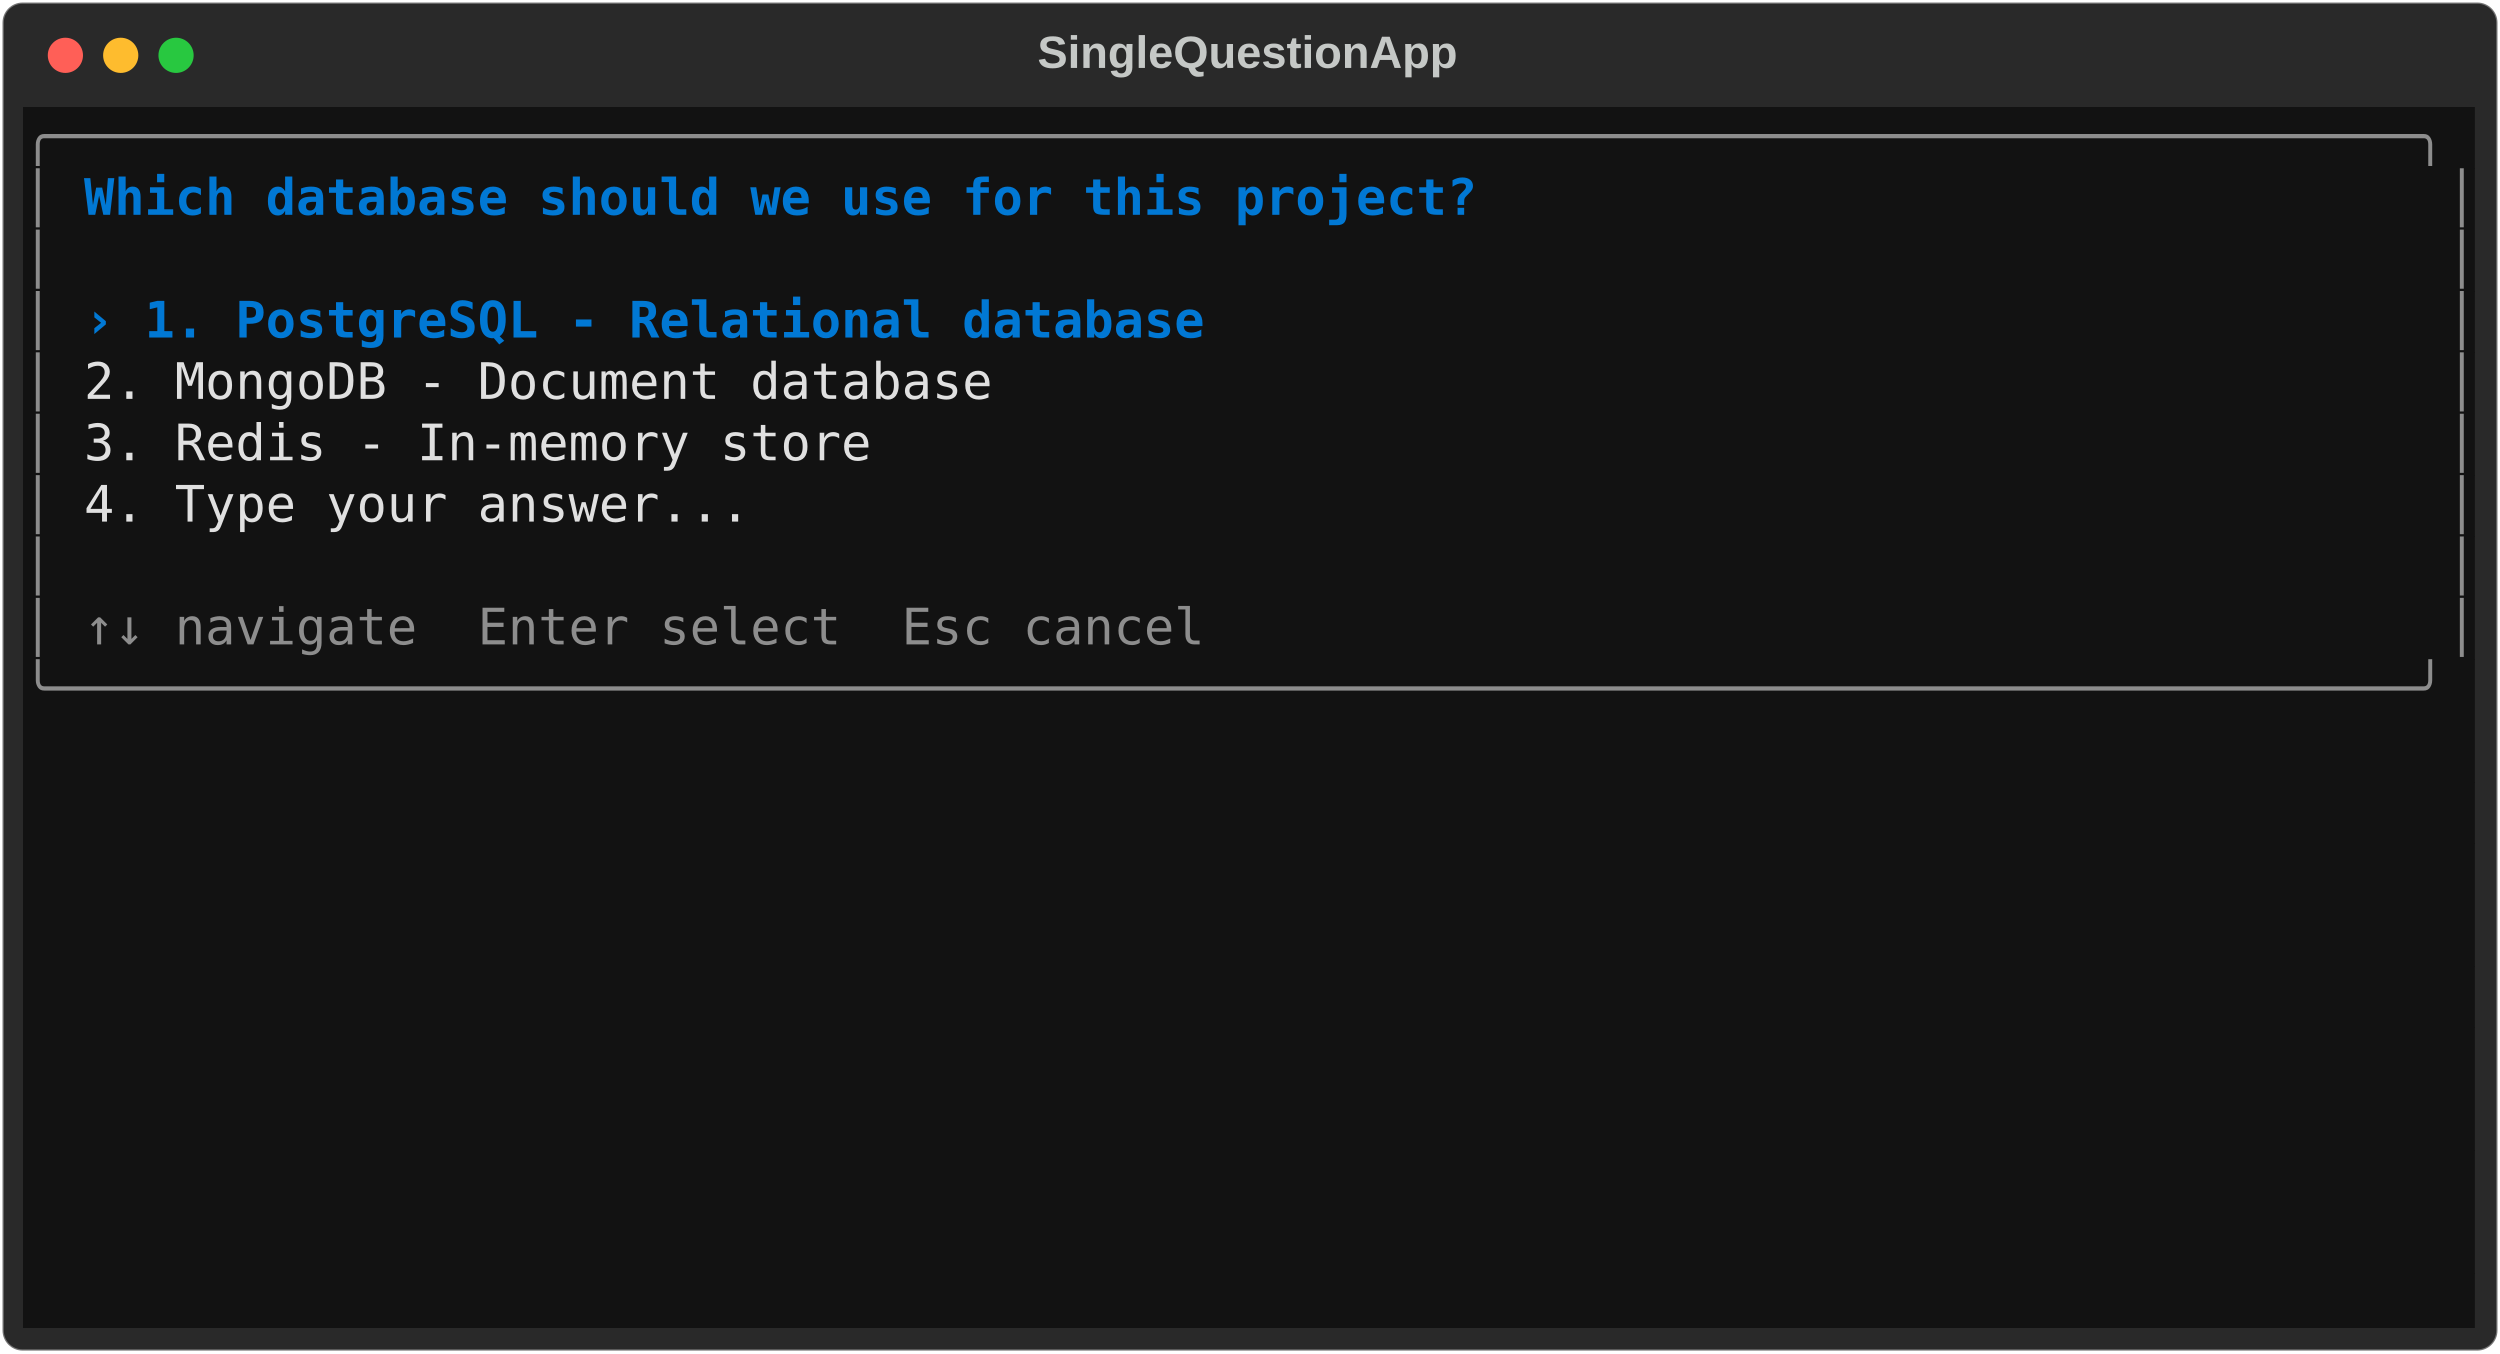
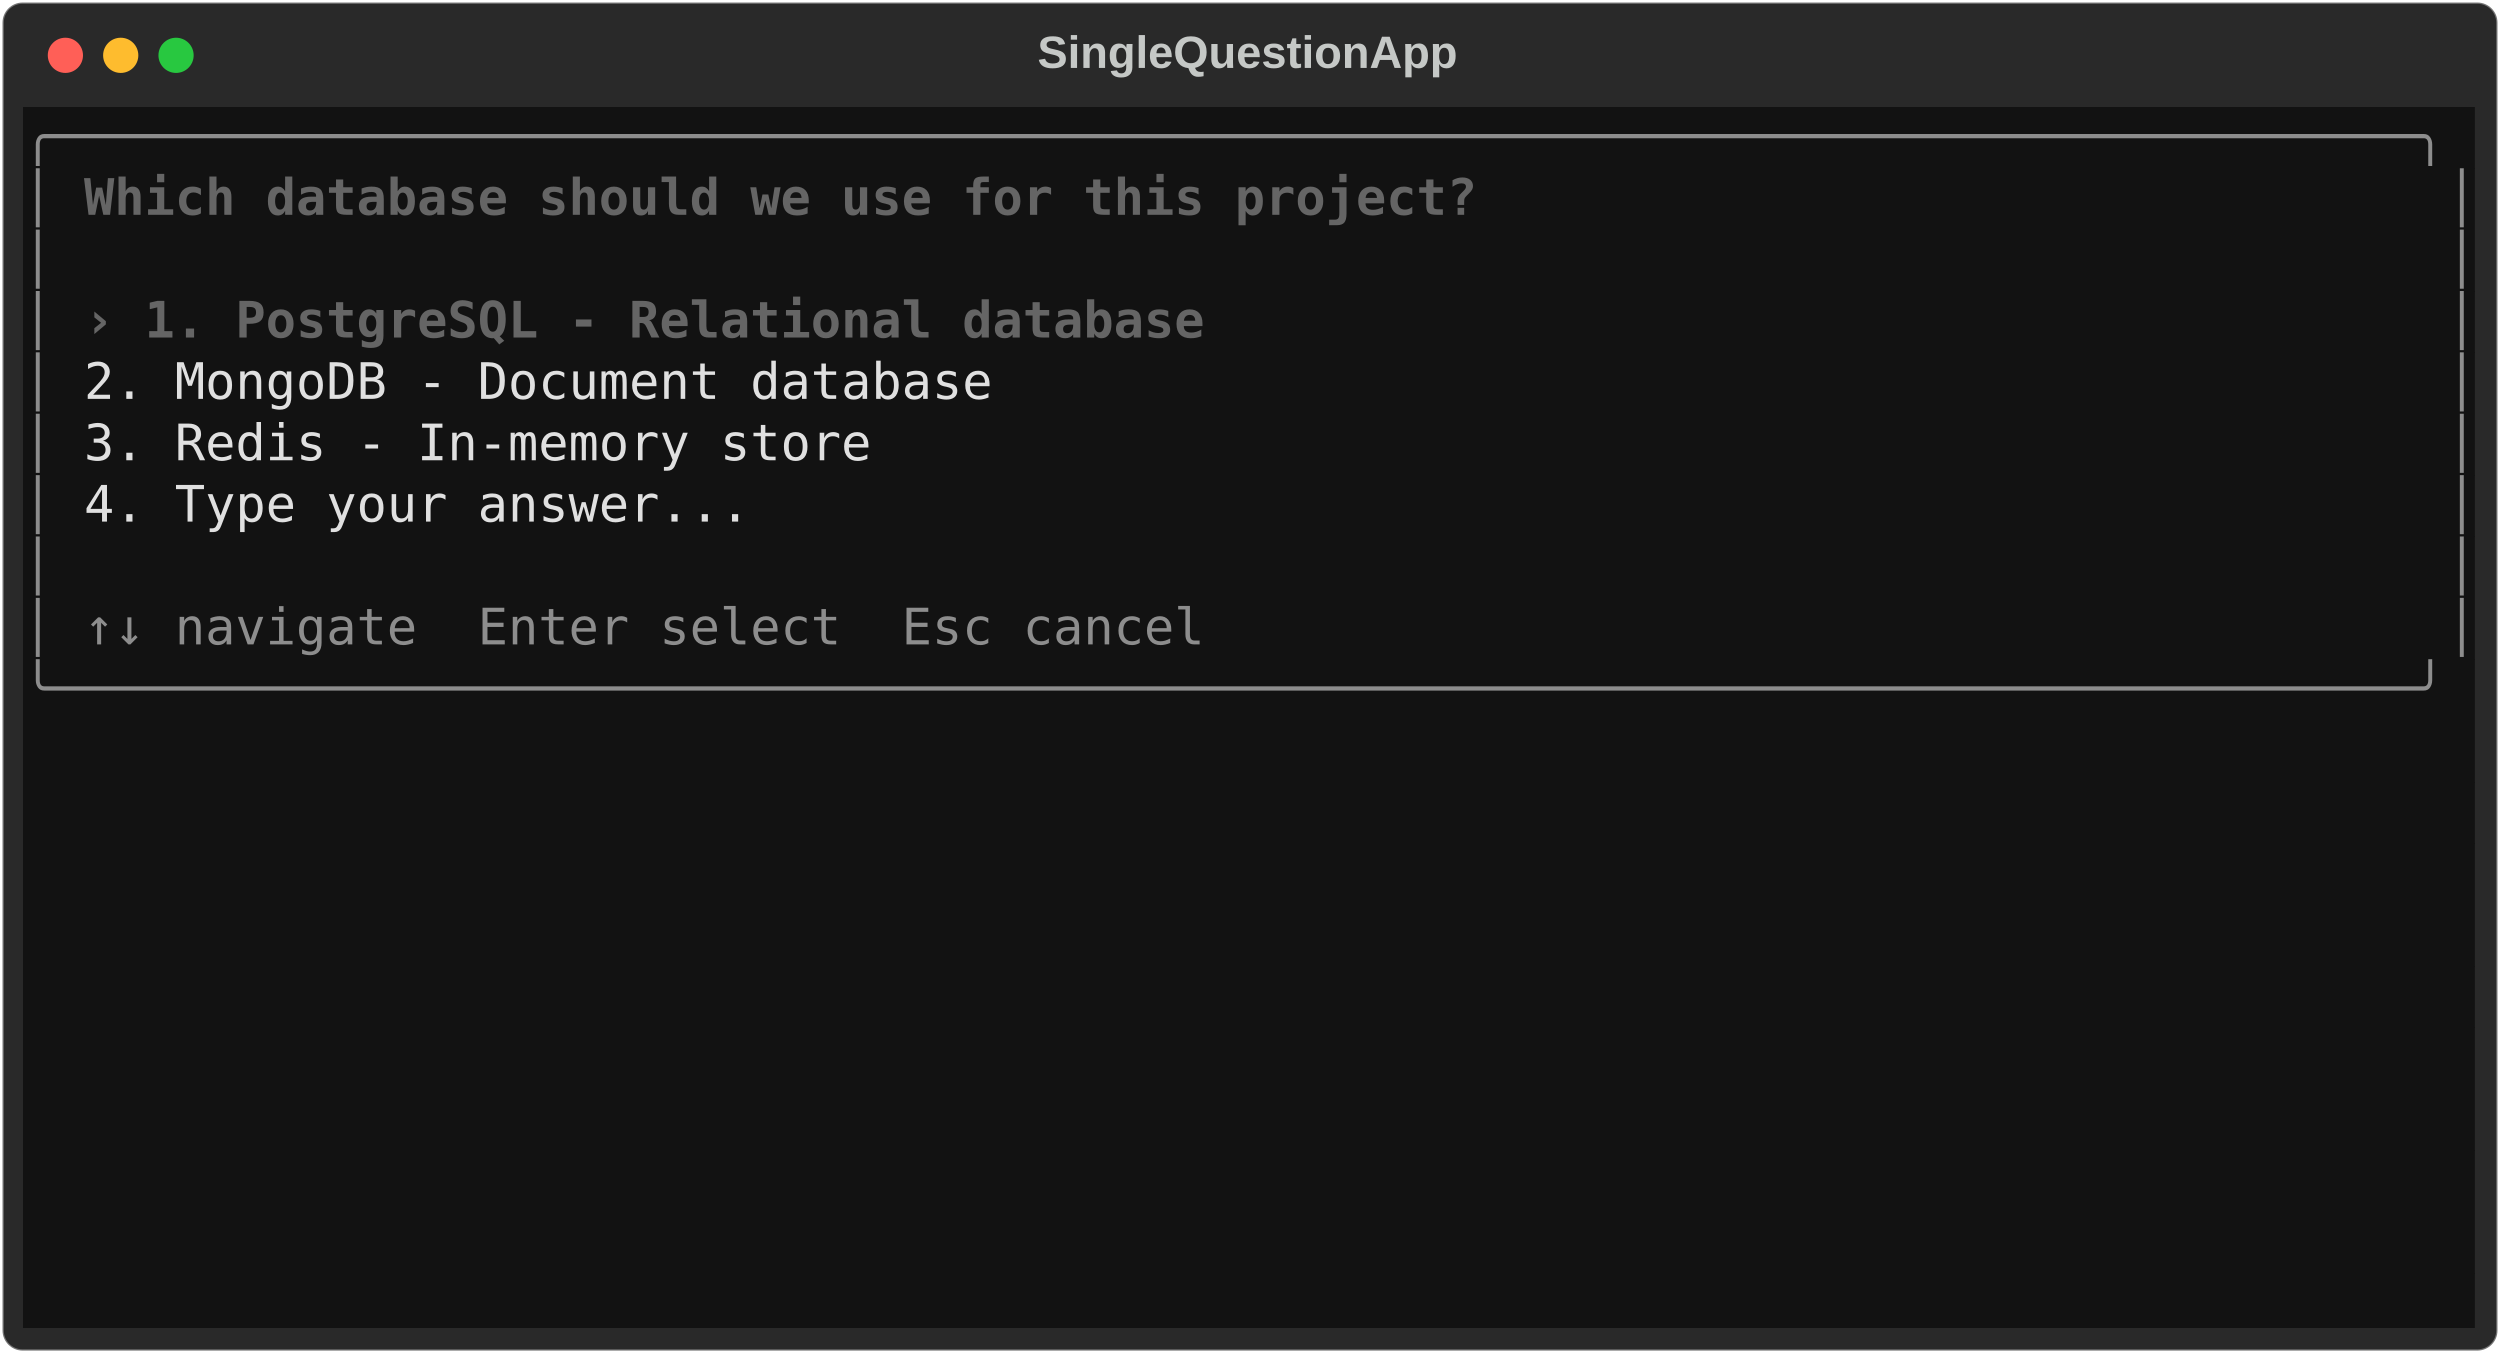
<svg xmlns="http://www.w3.org/2000/svg" class="rich-terminal" viewBox="0 0 994 538.0">
  <style>

    @font-face {
        font-family: "Fira Code";
        src: local("FiraCode-Regular"),
                url("https://cdnjs.cloudflare.com/ajax/libs/firacode/6.2.0/woff2/FiraCode-Regular.woff2") format("woff2"),
                url("https://cdnjs.cloudflare.com/ajax/libs/firacode/6.2.0/woff/FiraCode-Regular.woff") format("woff");
        font-style: normal;
        font-weight: 400;
    }
    @font-face {
        font-family: "Fira Code";
        src: local("FiraCode-Bold"),
                url("https://cdnjs.cloudflare.com/ajax/libs/firacode/6.2.0/woff2/FiraCode-Bold.woff2") format("woff2"),
                url("https://cdnjs.cloudflare.com/ajax/libs/firacode/6.2.0/woff/FiraCode-Bold.woff") format("woff");
        font-style: bold;
        font-weight: 700;
    }

    .terminal-matrix {
        font-family: Fira Code, monospace;
        font-size: 20px;
        line-height: 24.4px;
        font-variant-east-asian: full-width;
    }

    .terminal-title {
        font-size: 18px;
        font-weight: bold;
        font-family: arial;
    }

    .terminal-r1 { fill: #8d8d8d }
.terminal-r2 { fill: #c5c8c6 }
- .terminal-r3 { fill: #0178d4;font-weight: bold }
+ .terminal-r3 { fill: #656565;font-weight: bold }
.terminal-r4 { fill: #e0e0e0 }
    </style>
  <defs>
    <clipPath id="terminal-clip-terminal">
      <rect x="0" y="0" width="975.0" height="487.0" />
    </clipPath>
    <clipPath id="terminal-line-0">
      <rect x="0" y="1.5" width="976" height="24.65" />
    </clipPath>
    <clipPath id="terminal-line-1">
      <rect x="0" y="25.9" width="976" height="24.65" />
    </clipPath>
    <clipPath id="terminal-line-2">
      <rect x="0" y="50.3" width="976" height="24.65" />
    </clipPath>
    <clipPath id="terminal-line-3">
      <rect x="0" y="74.7" width="976" height="24.65" />
    </clipPath>
    <clipPath id="terminal-line-4">
      <rect x="0" y="99.1" width="976" height="24.65" />
    </clipPath>
    <clipPath id="terminal-line-5">
      <rect x="0" y="123.5" width="976" height="24.65" />
    </clipPath>
    <clipPath id="terminal-line-6">
      <rect x="0" y="147.9" width="976" height="24.65" />
    </clipPath>
    <clipPath id="terminal-line-7">
      <rect x="0" y="172.3" width="976" height="24.65" />
    </clipPath>
    <clipPath id="terminal-line-8">
      <rect x="0" y="196.7" width="976" height="24.65" />
    </clipPath>
    <clipPath id="terminal-line-9">
      <rect x="0" y="221.1" width="976" height="24.65" />
    </clipPath>
    <clipPath id="terminal-line-10">
      <rect x="0" y="245.5" width="976" height="24.65" />
    </clipPath>
    <clipPath id="terminal-line-11">
      <rect x="0" y="269.9" width="976" height="24.65" />
    </clipPath>
    <clipPath id="terminal-line-12">
      <rect x="0" y="294.3" width="976" height="24.65" />
    </clipPath>
    <clipPath id="terminal-line-13">
      <rect x="0" y="318.7" width="976" height="24.65" />
    </clipPath>
    <clipPath id="terminal-line-14">
      <rect x="0" y="343.1" width="976" height="24.65" />
    </clipPath>
    <clipPath id="terminal-line-15">
      <rect x="0" y="367.5" width="976" height="24.65" />
    </clipPath>
    <clipPath id="terminal-line-16">
      <rect x="0" y="391.9" width="976" height="24.65" />
    </clipPath>
    <clipPath id="terminal-line-17">
      <rect x="0" y="416.3" width="976" height="24.65" />
    </clipPath>
    <clipPath id="terminal-line-18">
      <rect x="0" y="440.7" width="976" height="24.65" />
    </clipPath>
  </defs>
  <rect fill="#292929" stroke="rgba(255,255,255,0.35)" stroke-width="1" x="1" y="1" width="992" height="536" rx="8" />
  <text class="terminal-title" fill="#c5c8c6" text-anchor="middle" x="496" y="27">SingleQuestionApp</text>
  <g transform="translate(26,22)">
    <circle cx="0" cy="0" r="7" fill="#ff5f57" />
    <circle cx="22" cy="0" r="7" fill="#febc2e" />
    <circle cx="44" cy="0" r="7" fill="#28c840" />
  </g>
  <g transform="translate(9, 41)" clip-path="url(#terminal-clip-terminal)">
    <rect fill="#121212" x="0" y="1.5" width="976" height="24.65" shape-rendering="crispEdges" />
    <rect fill="#121212" x="0" y="25.9" width="12.2" height="24.65" shape-rendering="crispEdges" />
    <rect fill="#121212" x="12.2" y="25.9" width="12.2" height="24.65" shape-rendering="crispEdges" />
    <rect fill="#121212" x="24.4" y="25.9" width="561.2" height="24.65" shape-rendering="crispEdges" />
    <rect fill="#121212" x="585.6" y="25.9" width="378.2" height="24.65" shape-rendering="crispEdges" />
    <rect fill="#121212" x="963.8" y="25.9" width="12.2" height="24.65" shape-rendering="crispEdges" />
    <rect fill="#121212" x="0" y="50.3" width="12.2" height="24.65" shape-rendering="crispEdges" />
    <rect fill="#121212" x="12.2" y="50.3" width="951.6" height="24.65" shape-rendering="crispEdges" />
    <rect fill="#121212" x="963.8" y="50.3" width="12.2" height="24.65" shape-rendering="crispEdges" />
    <rect fill="#121212" x="0" y="74.7" width="12.2" height="24.65" shape-rendering="crispEdges" />
    <rect fill="#121212" x="12.2" y="74.7" width="12.2" height="24.65" shape-rendering="crispEdges" />
    <rect fill="#121212" x="24.4" y="74.7" width="451.4" height="24.65" shape-rendering="crispEdges" />
    <rect fill="#121212" x="475.8" y="74.7" width="488" height="24.65" shape-rendering="crispEdges" />
    <rect fill="#121212" x="963.8" y="74.7" width="12.2" height="24.65" shape-rendering="crispEdges" />
    <rect fill="#121212" x="0" y="99.1" width="12.2" height="24.65" shape-rendering="crispEdges" />
    <rect fill="#121212" x="12.2" y="99.1" width="12.2" height="24.65" shape-rendering="crispEdges" />
    <rect fill="#121212" x="24.4" y="99.1" width="390.4" height="24.65" shape-rendering="crispEdges" />
    <rect fill="#121212" x="414.8" y="99.1" width="549" height="24.65" shape-rendering="crispEdges" />
    <rect fill="#121212" x="963.8" y="99.1" width="12.2" height="24.65" shape-rendering="crispEdges" />
    <rect fill="#121212" x="0" y="123.5" width="12.2" height="24.65" shape-rendering="crispEdges" />
    <rect fill="#121212" x="12.2" y="123.5" width="12.2" height="24.65" shape-rendering="crispEdges" />
    <rect fill="#121212" x="24.4" y="123.5" width="341.6" height="24.65" shape-rendering="crispEdges" />
    <rect fill="#121212" x="366" y="123.5" width="597.8" height="24.65" shape-rendering="crispEdges" />
    <rect fill="#121212" x="963.8" y="123.5" width="12.2" height="24.65" shape-rendering="crispEdges" />
    <rect fill="#121212" x="0" y="147.9" width="12.2" height="24.65" shape-rendering="crispEdges" />
    <rect fill="#121212" x="12.2" y="147.9" width="12.2" height="24.65" shape-rendering="crispEdges" />
    <rect fill="#121212" x="24.4" y="147.9" width="292.8" height="24.65" shape-rendering="crispEdges" />
    <rect fill="#121212" x="317.2" y="147.9" width="646.6" height="24.65" shape-rendering="crispEdges" />
    <rect fill="#121212" x="963.8" y="147.9" width="12.2" height="24.65" shape-rendering="crispEdges" />
    <rect fill="#121212" x="0" y="172.3" width="12.2" height="24.65" shape-rendering="crispEdges" />
    <rect fill="#121212" x="12.2" y="172.3" width="951.6" height="24.65" shape-rendering="crispEdges" />
    <rect fill="#121212" x="963.8" y="172.3" width="12.2" height="24.65" shape-rendering="crispEdges" />
    <rect fill="#121212" x="0" y="196.7" width="12.2" height="24.65" shape-rendering="crispEdges" />
    <rect fill="#121212" x="12.2" y="196.7" width="12.2" height="24.65" shape-rendering="crispEdges" />
    <rect fill="#121212" x="24.4" y="196.7" width="451.4" height="24.65" shape-rendering="crispEdges" />
    <rect fill="#121212" x="475.8" y="196.7" width="488" height="24.65" shape-rendering="crispEdges" />
    <rect fill="#121212" x="963.8" y="196.7" width="12.2" height="24.65" shape-rendering="crispEdges" />
    <rect fill="#121212" x="0" y="221.1" width="976" height="24.65" shape-rendering="crispEdges" />
    <rect fill="#121212" x="0" y="245.5" width="976" height="24.65" shape-rendering="crispEdges" />
    <rect fill="#121212" x="0" y="269.9" width="976" height="24.65" shape-rendering="crispEdges" />
    <rect fill="#121212" x="0" y="294.3" width="976" height="24.65" shape-rendering="crispEdges" />
    <rect fill="#121212" x="0" y="318.7" width="976" height="24.65" shape-rendering="crispEdges" />
    <rect fill="#121212" x="0" y="343.1" width="976" height="24.65" shape-rendering="crispEdges" />
    <rect fill="#121212" x="0" y="367.5" width="976" height="24.65" shape-rendering="crispEdges" />
    <rect fill="#121212" x="0" y="391.9" width="976" height="24.65" shape-rendering="crispEdges" />
    <rect fill="#121212" x="0" y="416.3" width="976" height="24.65" shape-rendering="crispEdges" />
    <rect fill="#121212" x="0" y="440.7" width="976" height="24.65" shape-rendering="crispEdges" />
    <rect fill="#121212" x="0" y="465.1" width="976" height="24.65" shape-rendering="crispEdges" />
    <g class="terminal-matrix">
      <text class="terminal-r1" x="0" y="20" textLength="976" clip-path="url(#terminal-line-0)">╭──────────────────────────────────────────────────────────────────────────────╮</text>
      <text class="terminal-r2" x="976" y="20" textLength="12.2" clip-path="url(#terminal-line-0)">
</text>
      <text class="terminal-r1" x="0" y="44.4" textLength="12.2" clip-path="url(#terminal-line-1)">│</text>
      <text class="terminal-r3" x="24.4" y="44.4" textLength="561.2" clip-path="url(#terminal-line-1)">Which database should we use for this project?</text>
      <text class="terminal-r1" x="963.8" y="44.4" textLength="12.2" clip-path="url(#terminal-line-1)">│</text>
      <text class="terminal-r2" x="976" y="44.4" textLength="12.2" clip-path="url(#terminal-line-1)">
</text>
      <text class="terminal-r1" x="0" y="68.8" textLength="12.2" clip-path="url(#terminal-line-2)">│</text>
      <text class="terminal-r1" x="963.8" y="68.8" textLength="12.2" clip-path="url(#terminal-line-2)">│</text>
      <text class="terminal-r2" x="976" y="68.8" textLength="12.2" clip-path="url(#terminal-line-2)">
</text>
      <text class="terminal-r1" x="0" y="93.2" textLength="12.2" clip-path="url(#terminal-line-3)">│</text>
      <text class="terminal-r3" x="24.4" y="93.2" textLength="451.4" clip-path="url(#terminal-line-3)">› 1. PostgreSQL - Relational database</text>
      <text class="terminal-r1" x="963.8" y="93.2" textLength="12.2" clip-path="url(#terminal-line-3)">│</text>
      <text class="terminal-r2" x="976" y="93.2" textLength="12.2" clip-path="url(#terminal-line-3)">
</text>
      <text class="terminal-r1" x="0" y="117.6" textLength="12.2" clip-path="url(#terminal-line-4)">│</text>
      <text class="terminal-r4" x="24.4" y="117.6" textLength="390.4" clip-path="url(#terminal-line-4)">  2. MongoDB - Document database</text>
      <text class="terminal-r1" x="963.8" y="117.6" textLength="12.2" clip-path="url(#terminal-line-4)">│</text>
      <text class="terminal-r2" x="976" y="117.6" textLength="12.2" clip-path="url(#terminal-line-4)">
</text>
      <text class="terminal-r1" x="0" y="142" textLength="12.2" clip-path="url(#terminal-line-5)">│</text>
      <text class="terminal-r4" x="24.4" y="142" textLength="341.6" clip-path="url(#terminal-line-5)">  3. Redis - In-memory store</text>
      <text class="terminal-r1" x="963.8" y="142" textLength="12.2" clip-path="url(#terminal-line-5)">│</text>
      <text class="terminal-r2" x="976" y="142" textLength="12.2" clip-path="url(#terminal-line-5)">
</text>
      <text class="terminal-r1" x="0" y="166.4" textLength="12.2" clip-path="url(#terminal-line-6)">│</text>
      <text class="terminal-r4" x="24.4" y="166.4" textLength="292.8" clip-path="url(#terminal-line-6)">  4. Type your answer...</text>
      <text class="terminal-r1" x="963.8" y="166.4" textLength="12.2" clip-path="url(#terminal-line-6)">│</text>
      <text class="terminal-r2" x="976" y="166.4" textLength="12.2" clip-path="url(#terminal-line-6)">
</text>
      <text class="terminal-r1" x="0" y="190.8" textLength="12.2" clip-path="url(#terminal-line-7)">│</text>
      <text class="terminal-r1" x="963.8" y="190.8" textLength="12.2" clip-path="url(#terminal-line-7)">│</text>
      <text class="terminal-r2" x="976" y="190.8" textLength="12.2" clip-path="url(#terminal-line-7)">
</text>
      <text class="terminal-r1" x="0" y="215.2" textLength="12.2" clip-path="url(#terminal-line-8)">│</text>
      <text class="terminal-r1" x="24.4" y="215.2" textLength="451.4" clip-path="url(#terminal-line-8)">↑↓ navigate  Enter select  Esc cancel</text>
      <text class="terminal-r1" x="963.8" y="215.2" textLength="12.2" clip-path="url(#terminal-line-8)">│</text>
      <text class="terminal-r2" x="976" y="215.2" textLength="12.2" clip-path="url(#terminal-line-8)">
</text>
      <text class="terminal-r1" x="0" y="239.6" textLength="976" clip-path="url(#terminal-line-9)">╰──────────────────────────────────────────────────────────────────────────────╯</text>
      <text class="terminal-r2" x="976" y="239.6" textLength="12.2" clip-path="url(#terminal-line-9)">
</text>
      <text class="terminal-r2" x="976" y="264" textLength="12.2" clip-path="url(#terminal-line-10)">
</text>
      <text class="terminal-r2" x="976" y="288.4" textLength="12.2" clip-path="url(#terminal-line-11)">
</text>
      <text class="terminal-r2" x="976" y="312.8" textLength="12.2" clip-path="url(#terminal-line-12)">
</text>
      <text class="terminal-r2" x="976" y="337.2" textLength="12.2" clip-path="url(#terminal-line-13)">
</text>
      <text class="terminal-r2" x="976" y="361.6" textLength="12.2" clip-path="url(#terminal-line-14)">
</text>
      <text class="terminal-r2" x="976" y="386" textLength="12.2" clip-path="url(#terminal-line-15)">
</text>
      <text class="terminal-r2" x="976" y="410.4" textLength="12.2" clip-path="url(#terminal-line-16)">
</text>
      <text class="terminal-r2" x="976" y="434.8" textLength="12.2" clip-path="url(#terminal-line-17)">
</text>
      <text class="terminal-r2" x="976" y="459.2" textLength="12.2" clip-path="url(#terminal-line-18)">
</text>
    </g>
  </g>
</svg>
